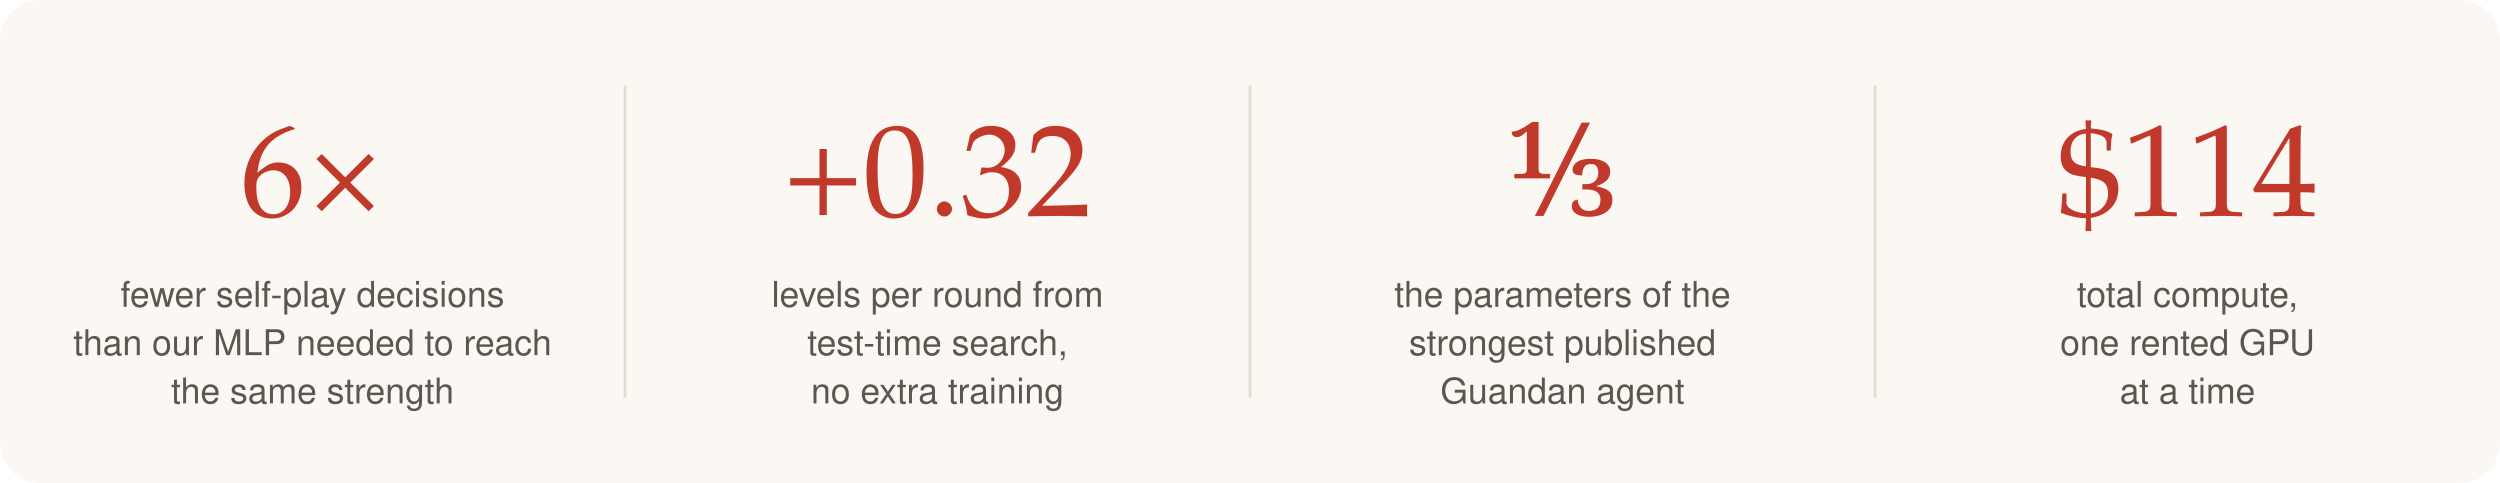
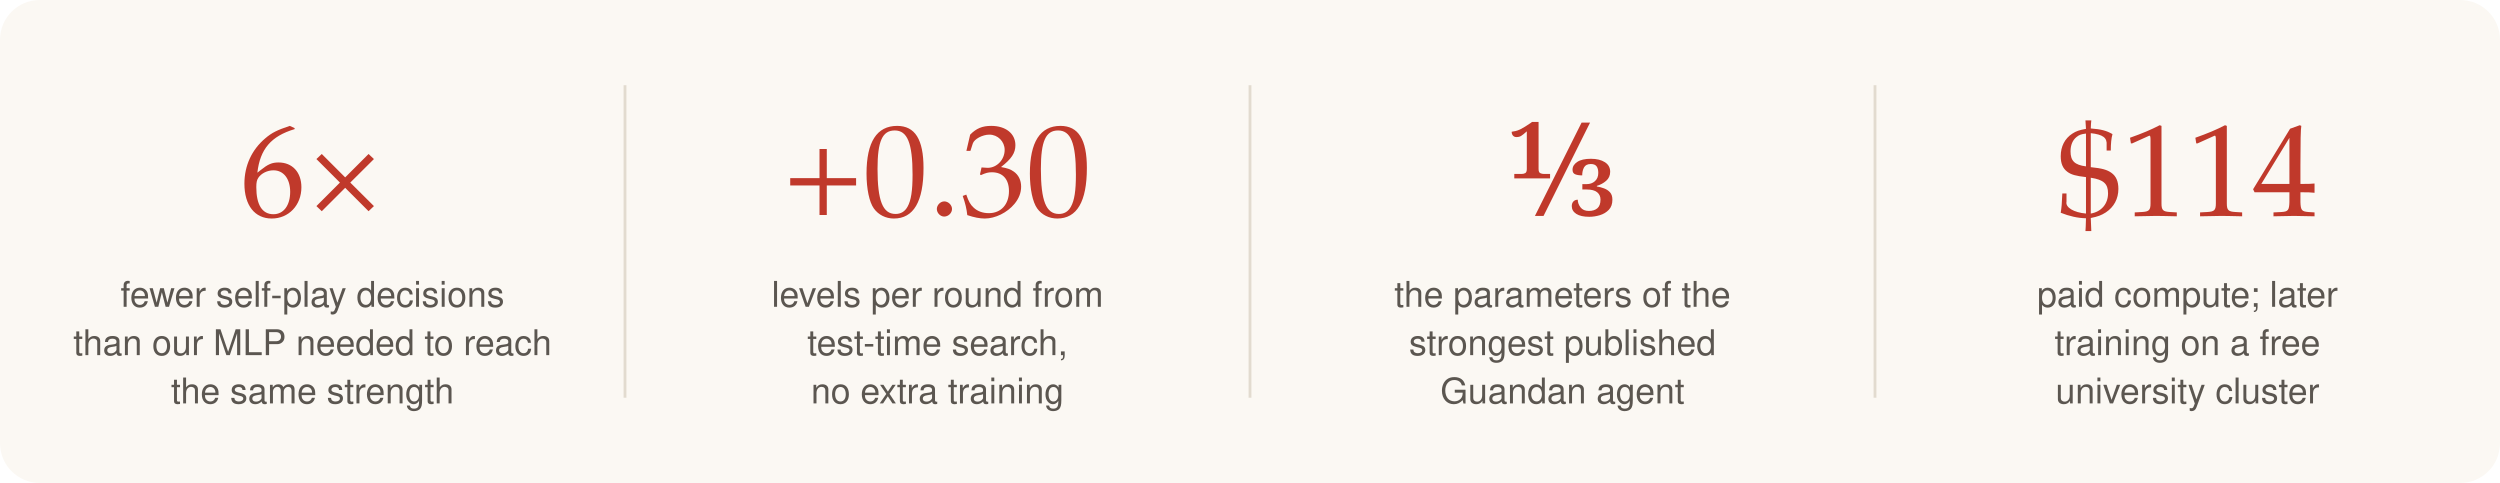
<svg xmlns="http://www.w3.org/2000/svg" viewBox="0 0 880 170" width="880" height="170" role="img" aria-labelledby="t">
  <style>
.bg{fill:#fbf8f3}.ink{fill:#1d1a16}.ink2{fill:#5b5650}.red{fill:#c0392b}.sep{stroke:#e2dbcf;stroke-width:1}
text{font-family:ui-sans-serif,-apple-system,"Segoe UI",Helvetica,Arial,sans-serif}
.serif{font-family:"Iowan Old Style","Palatino Linotype",Palatino,Georgia,serif}
</style>
  <rect class="bg" width="880" height="170" rx="14" />
  <text class="red serif" x="110" y="76" font-size="46" text-anchor="middle">6×</text>
  <text class="ink2" x="110" y="108" font-size="12.5" text-anchor="middle">fewer self-play decisions</text>
  <text class="ink2" x="110" y="125" font-size="12.5" text-anchor="middle">than our MLP needed to reach</text>
  <text class="ink2" x="110" y="142" font-size="12.5" text-anchor="middle">the same strength</text>
  <line class="sep" x1="220" x2="220" y1="30" y2="140" />
-   <text class="red serif" x="330" y="76" font-size="46" text-anchor="middle">+0.32</text>
+   <text class="red serif" x="330" y="76" font-size="46" text-anchor="middle">+0.30</text>
  <text class="ink2" x="330" y="108" font-size="12.5" text-anchor="middle">levels per round from</text>
  <text class="ink2" x="330" y="125" font-size="12.5" text-anchor="middle">test-time search,</text>
  <text class="ink2" x="330" y="142" font-size="12.5" text-anchor="middle">no extra training</text>
  <line class="sep" x1="440" x2="440" y1="30" y2="140" />
  <text class="red serif" x="550" y="76" font-size="46" text-anchor="middle">⅓</text>
  <text class="ink2" x="550" y="108" font-size="12.5" text-anchor="middle">the parameters of the</text>
  <text class="ink2" x="550" y="125" font-size="12.5" text-anchor="middle">strongest published</text>
  <text class="ink2" x="550" y="142" font-size="12.5" text-anchor="middle">Guandan agent</text>
  <line class="sep" x1="660" x2="660" y1="30" y2="140" />
  <text class="red serif" x="770" y="76" font-size="46" text-anchor="middle">$114</text>
-   <text class="ink2" x="770" y="108" font-size="12.5" text-anchor="middle">total compute,</text>
-   <text class="ink2" x="770" y="125" font-size="12.5" text-anchor="middle">one rented GPU</text>
-   <text class="ink2" x="770" y="142" font-size="12.5" text-anchor="middle">at a time</text>
+   <text class="ink2" x="770" y="108" font-size="12.5" text-anchor="middle">paid compute; later</text>
+   <text class="ink2" x="770" y="125" font-size="12.5" text-anchor="middle">training on a free</text>
+   <text class="ink2" x="770" y="142" font-size="12.5" text-anchor="middle">university cluster</text>
</svg>
